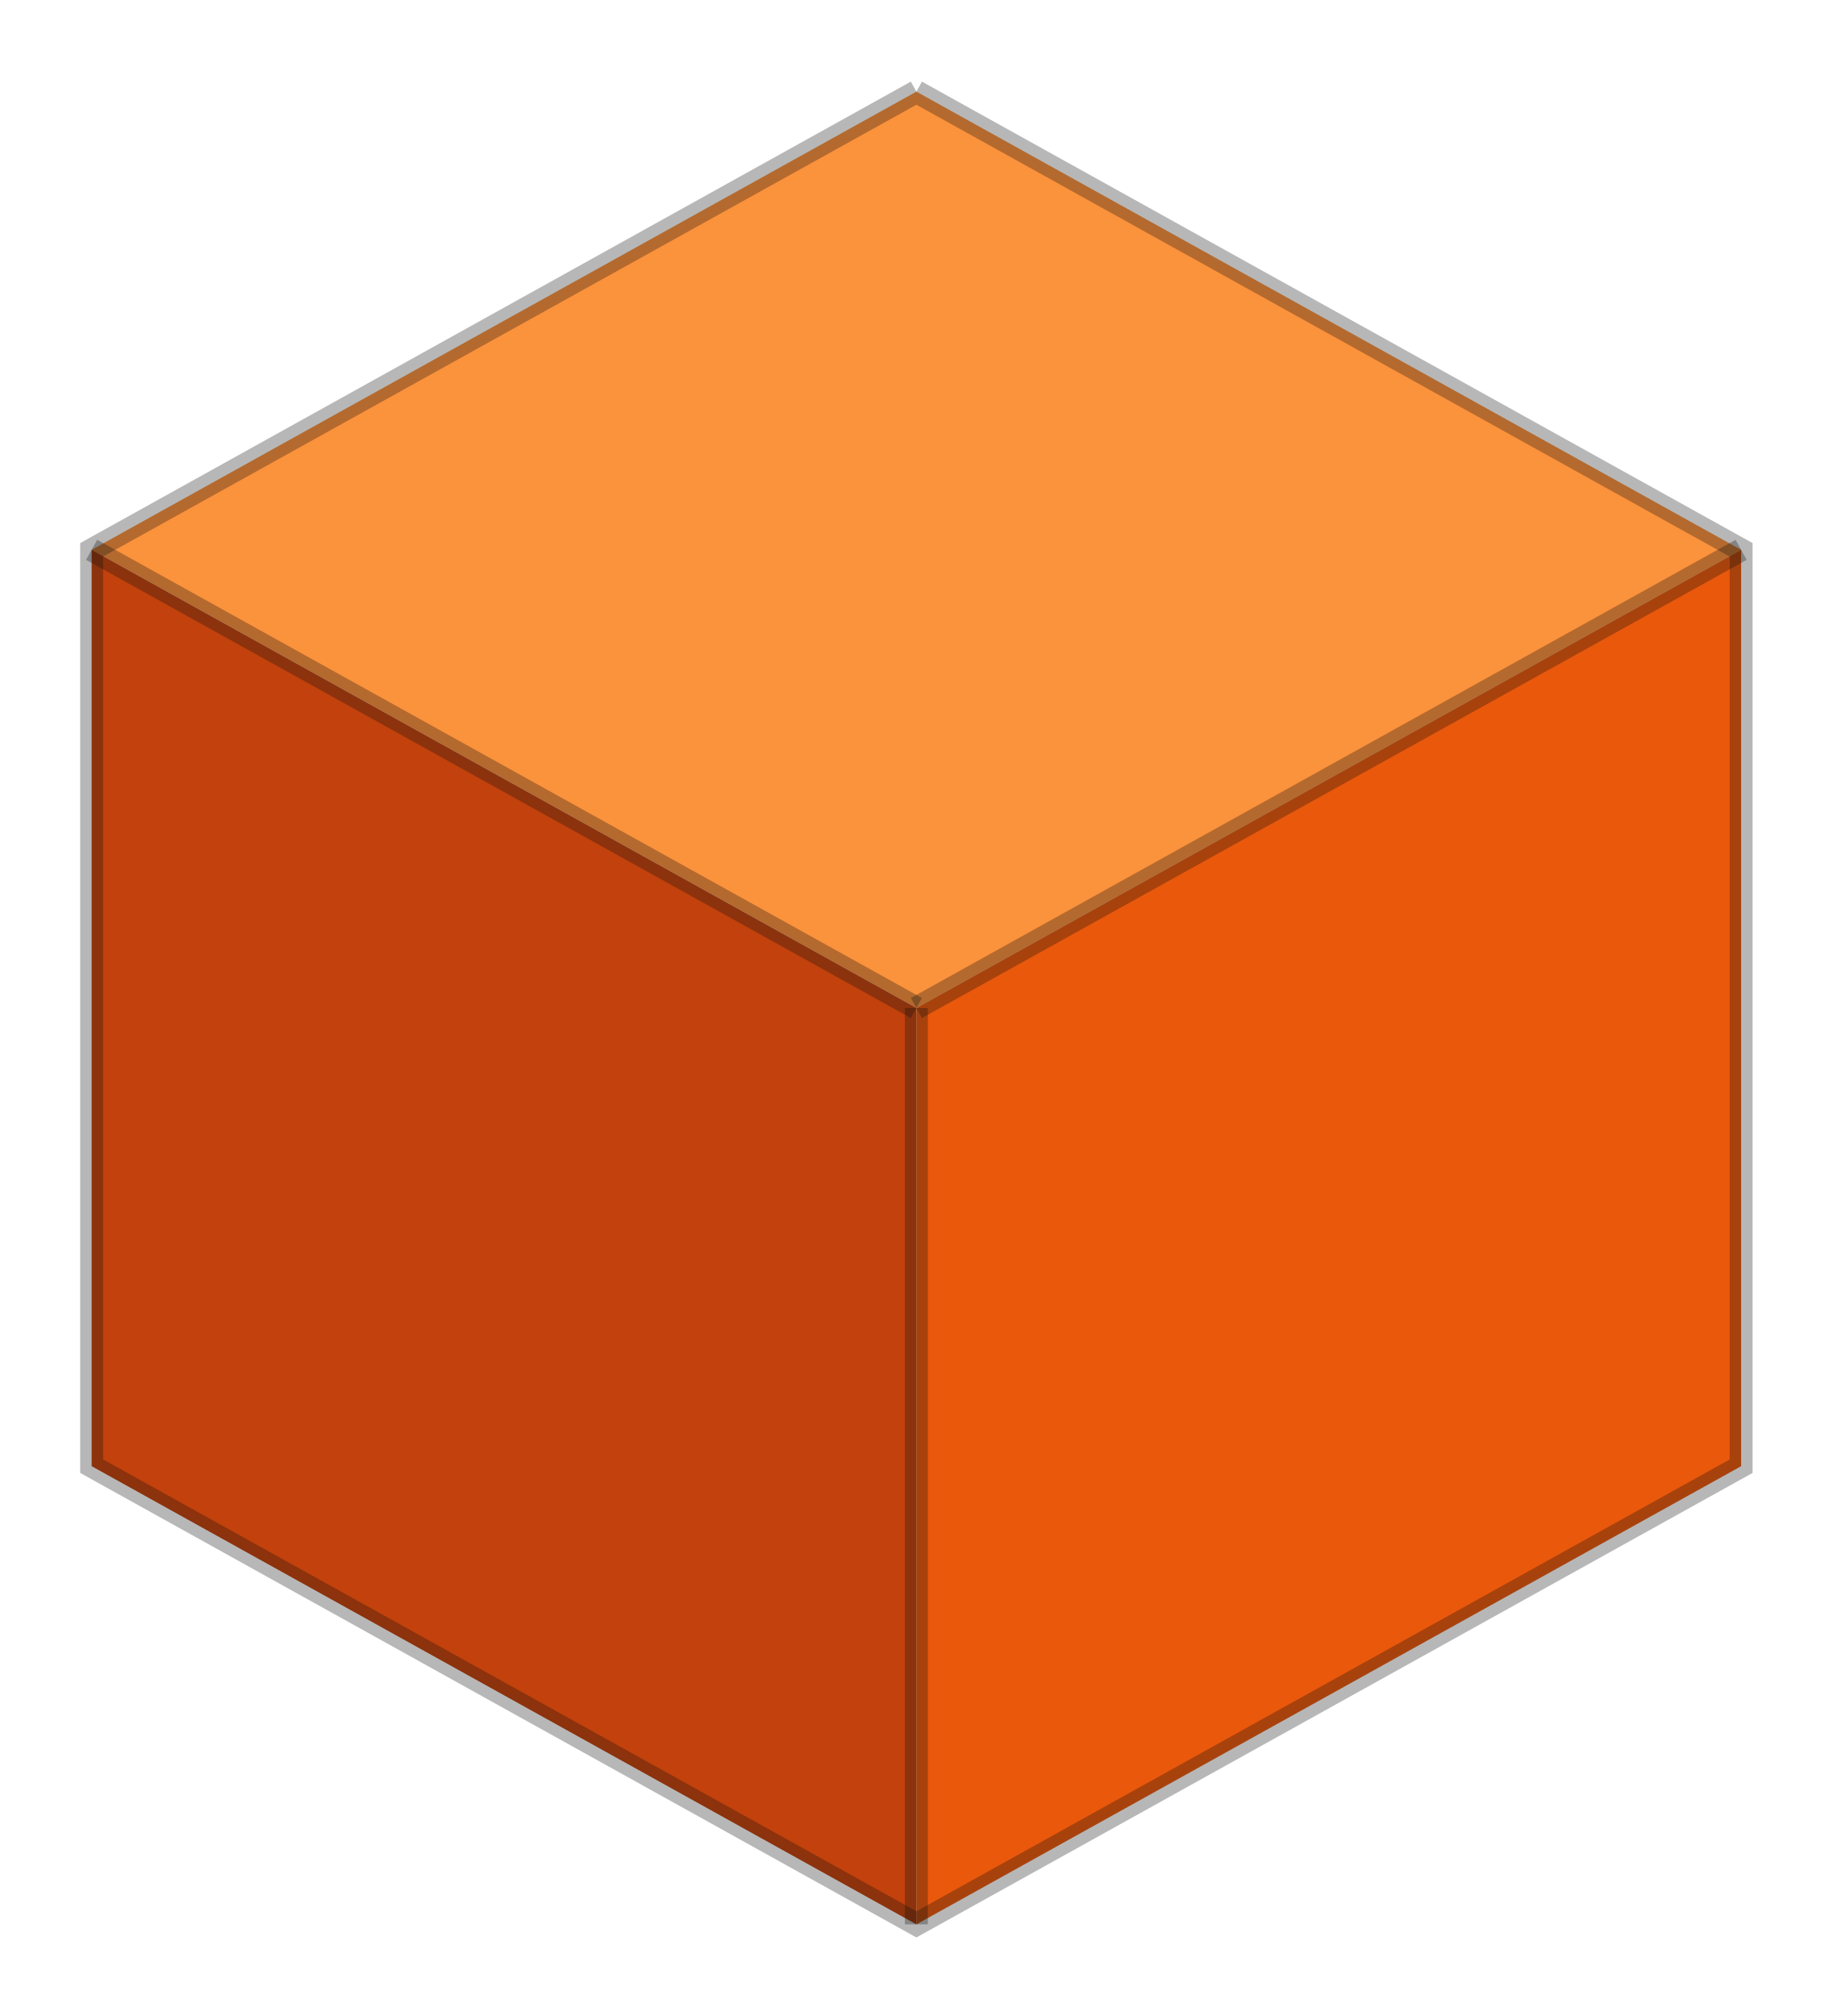
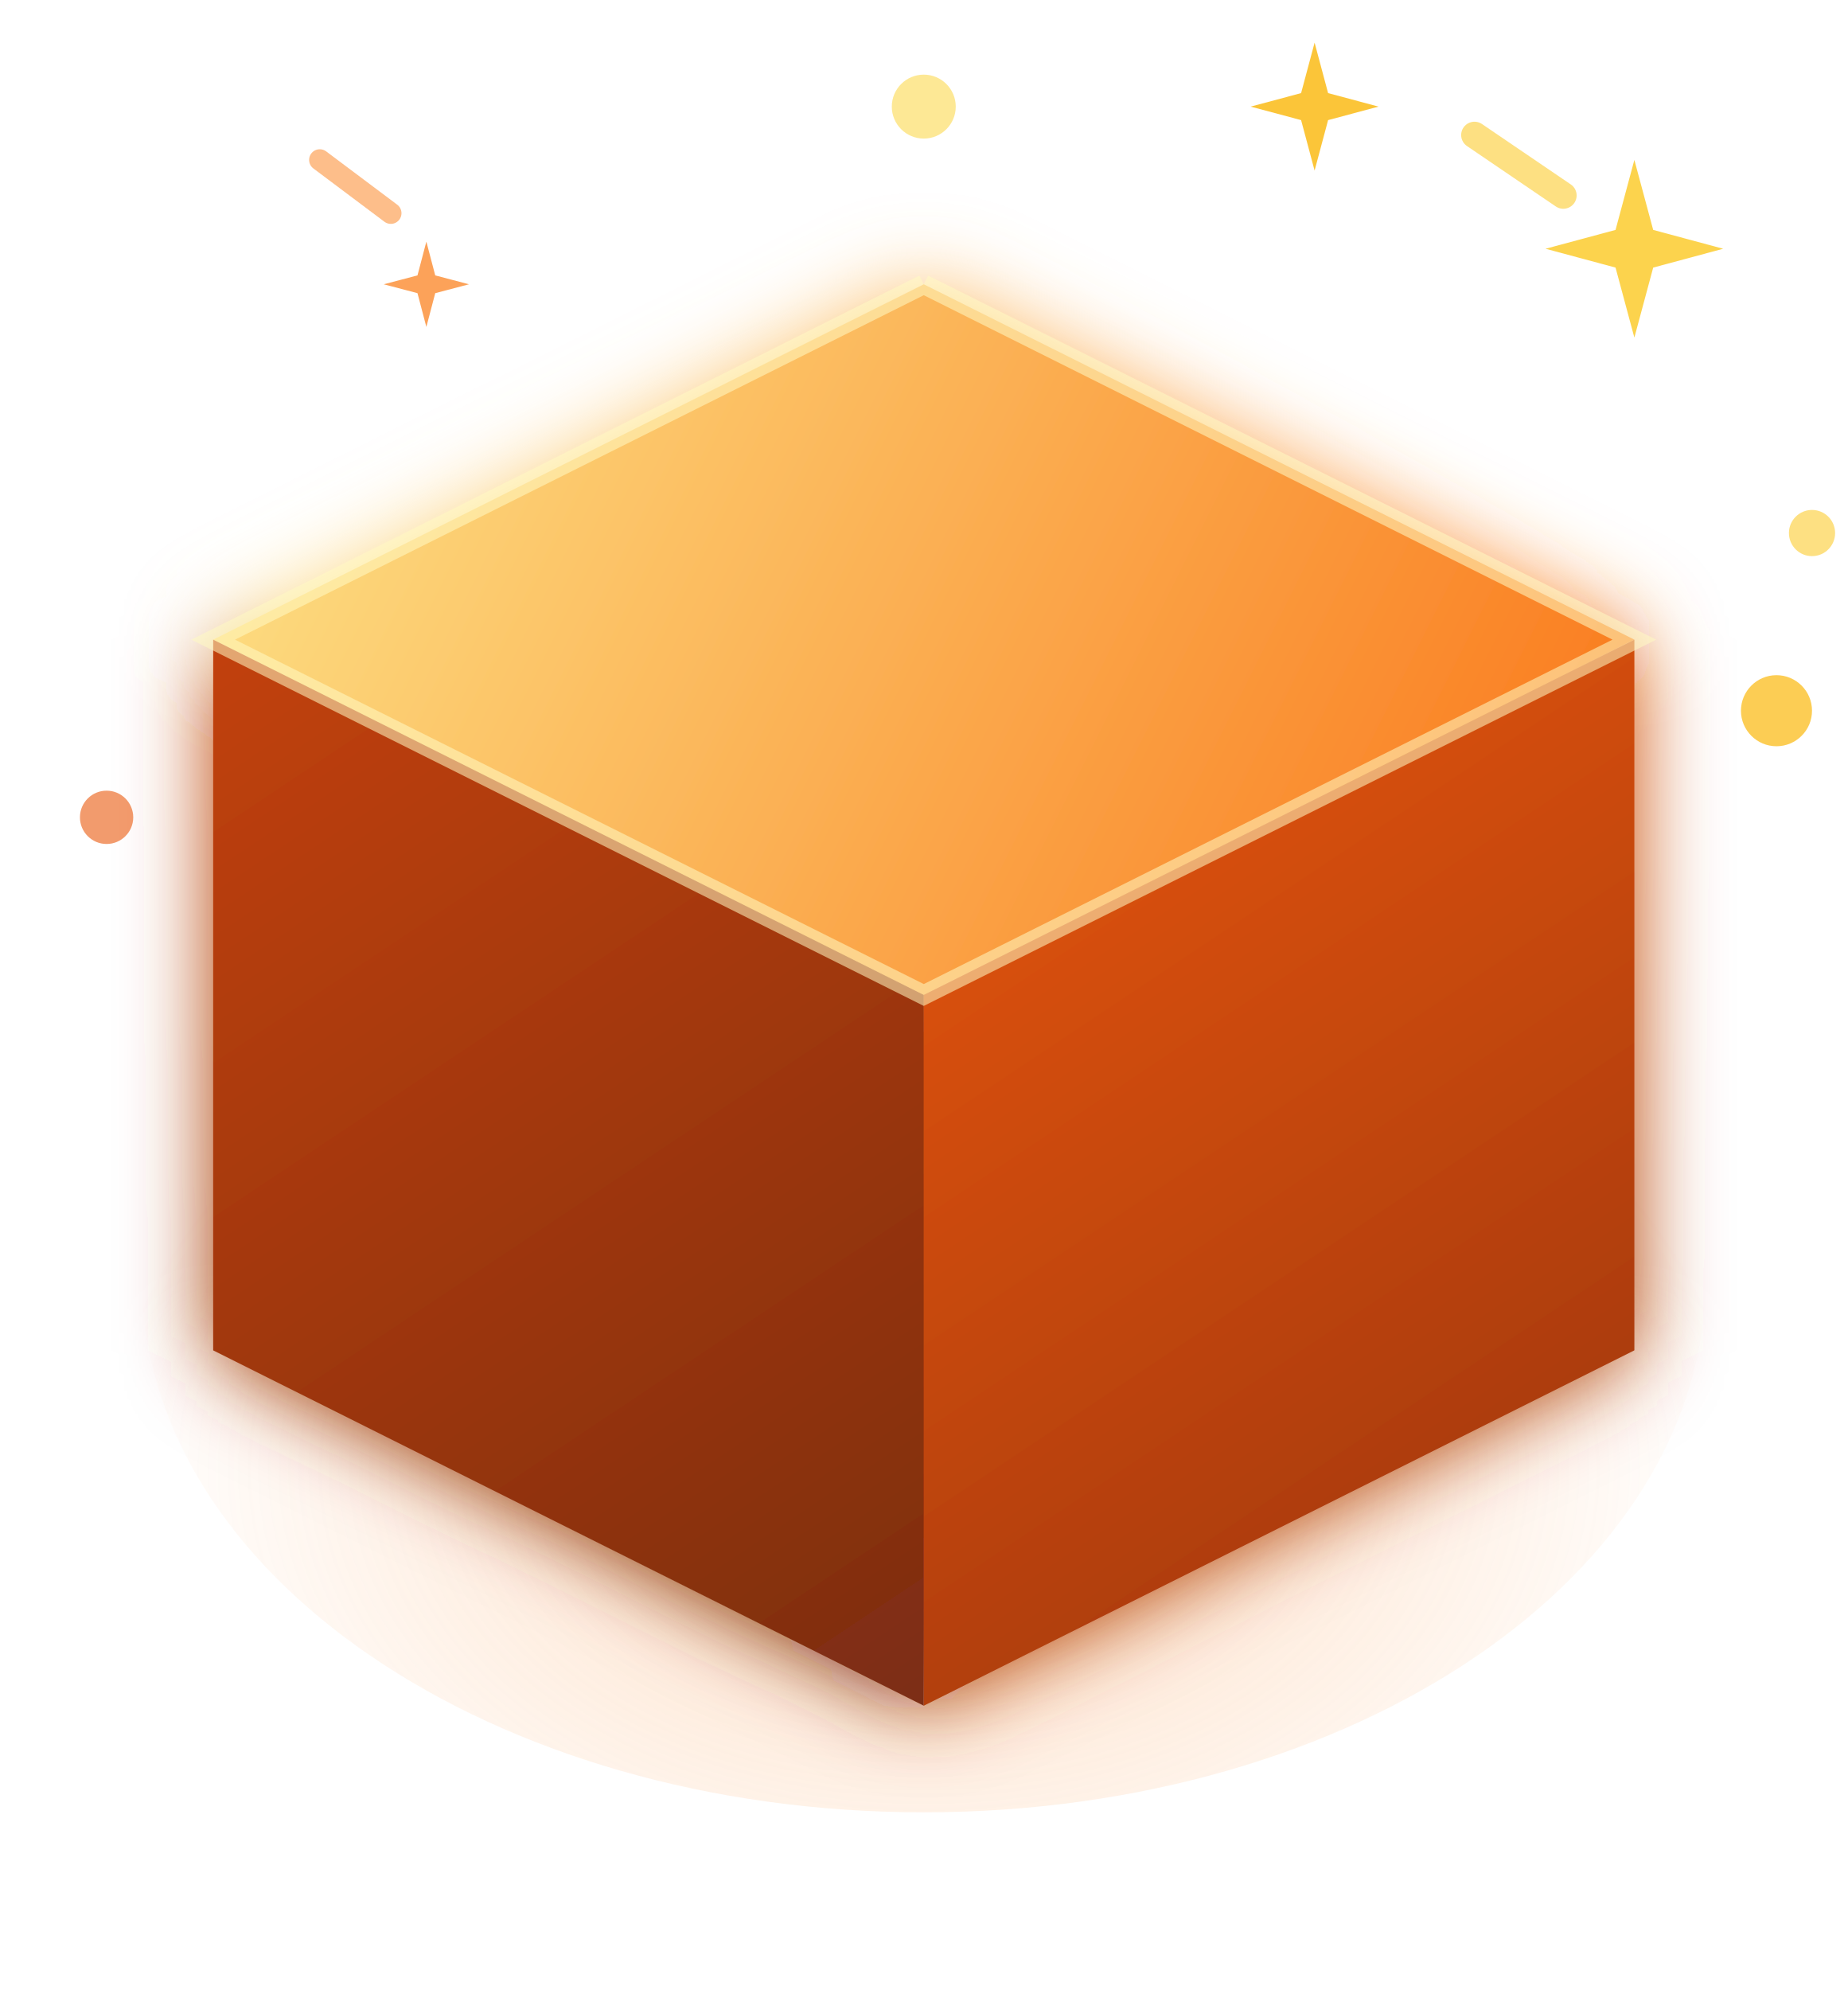
- <svg xmlns="http://www.w3.org/2000/svg" viewBox="0 0 40 44" role="img" aria-label="Forja3D logo icon">
-   <polygon points="20,2 38,12 20,22 2,12" fill="#fb923c" />
-   <polygon points="2,12 20,22 20,42 2,32" fill="#c2410c" />
-   <polygon points="20,22 38,12 38,32 20,42" fill="#ea580c" />
-   <polyline points="20,2 38,12 38,32 20,42 2,32 2,12 20,2" fill="none" stroke="#0f0f0f" stroke-width="0.5" stroke-opacity="0.3" />
-   <line x1="20" y1="22" x2="20" y2="42" stroke="#0f0f0f" stroke-width="0.5" stroke-opacity="0.3" />
-   <line x1="20" y1="22" x2="38" y2="12" stroke="#0f0f0f" stroke-width="0.5" stroke-opacity="0.3" />
-   <line x1="20" y1="22" x2="2" y2="12" stroke="#0f0f0f" stroke-width="0.5" stroke-opacity="0.3" />
+ <svg xmlns="http://www.w3.org/2000/svg" viewBox="0 0 52 56" role="img" aria-label="Forja3D logo icon">
+   <defs>
+     <radialGradient id="icon-bg-glow" cx="50%" cy="68%" r="52%">
+       <stop offset="0%" stop-color="#fb923c" stop-opacity="0.32" />
+       <stop offset="100%" stop-color="#fb923c" stop-opacity="0" />
+     </radialGradient>
+     <linearGradient id="icon-face-top" gradientUnits="userSpaceOnUse" x1="6" y1="8" x2="46" y2="28">
+       <stop offset="0%" stop-color="#fde68a" />
+       <stop offset="100%" stop-color="#f97316" />
+     </linearGradient>
+     <linearGradient id="icon-face-left" gradientUnits="userSpaceOnUse" x1="6" y1="18" x2="26" y2="48">
+       <stop offset="0%" stop-color="#c2410c" />
+       <stop offset="100%" stop-color="#7c2d12" />
+     </linearGradient>
+     <linearGradient id="icon-face-right" gradientUnits="userSpaceOnUse" x1="26" y1="18" x2="46" y2="48">
+       <stop offset="0%" stop-color="#ea580c" />
+       <stop offset="100%" stop-color="#9a3412" />
+     </linearGradient>
+     <filter id="icon-cube-glow" x="-18%" y="-18%" width="136%" height="136%">
+       <feGaussianBlur stdDeviation="1.2" result="blur" />
+       <feMerge>
+         <feMergeNode in="blur" />
+         <feMergeNode in="SourceGraphic" />
+       </feMerge>
+     </filter>
+   </defs>
+   <ellipse cx="26" cy="36" rx="22" ry="15" fill="url(#icon-bg-glow)" />
+   <g filter="url(#icon-cube-glow)">
+     <polygon points="26,8 46,18 26,28 6,18" fill="url(#icon-face-top)" />
+     <polygon points="6,18 26,28 26,48 6,38" fill="url(#icon-face-left)" />
+     <polygon points="26,28 46,18 46,38 26,48" fill="url(#icon-face-right)" />
+   </g>
+   <polyline points="26,8 46,18 26,28 6,18 26,8" fill="none" stroke="#fef9c3" stroke-width="0.55" stroke-opacity="0.55" />
+   <path d="M46,4.5 L46.53,6.47 L48.5,7 L46.53,7.53 L46,9.5 L45.47,7.53 L43.5,7 L45.47,6.47 Z" fill="#fcd34d" />
+   <path d="M37,1.2 L37.38,2.62 L38.8,3 L37.38,3.38 L37,4.8 L36.62,3.38 L35.2,3 L36.62,2.62 Z" fill="#fbbf24" opacity="0.9" />
+   <path d="M12,6.8 L12.25,7.75 L13.2,8 L12.25,8.25 L12,9.2 L11.75,8.25 L10.8,8 L11.75,7.75 Z" fill="#fb923c" opacity="0.85" />
+   <circle cx="26" cy="3" r="0.9" fill="#fde68a" opacity="0.9" />
+   <circle cx="50" cy="20" r="1.0" fill="#fbbf24" opacity="0.78" />
+   <circle cx="51" cy="15" r="0.65" fill="#fcd34d" opacity="0.7" />
+   <circle cx="3" cy="23" r="0.75" fill="#ea580c" opacity="0.6" />
+   <line x1="44" y1="5.5" x2="41.5" y2="3.8" stroke="#fcd34d" stroke-width="0.75" stroke-linecap="round" opacity="0.7" />
+   <line x1="11" y1="6" x2="9" y2="4.5" stroke="#fb923c" stroke-width="0.6" stroke-linecap="round" opacity="0.6" />
</svg>
